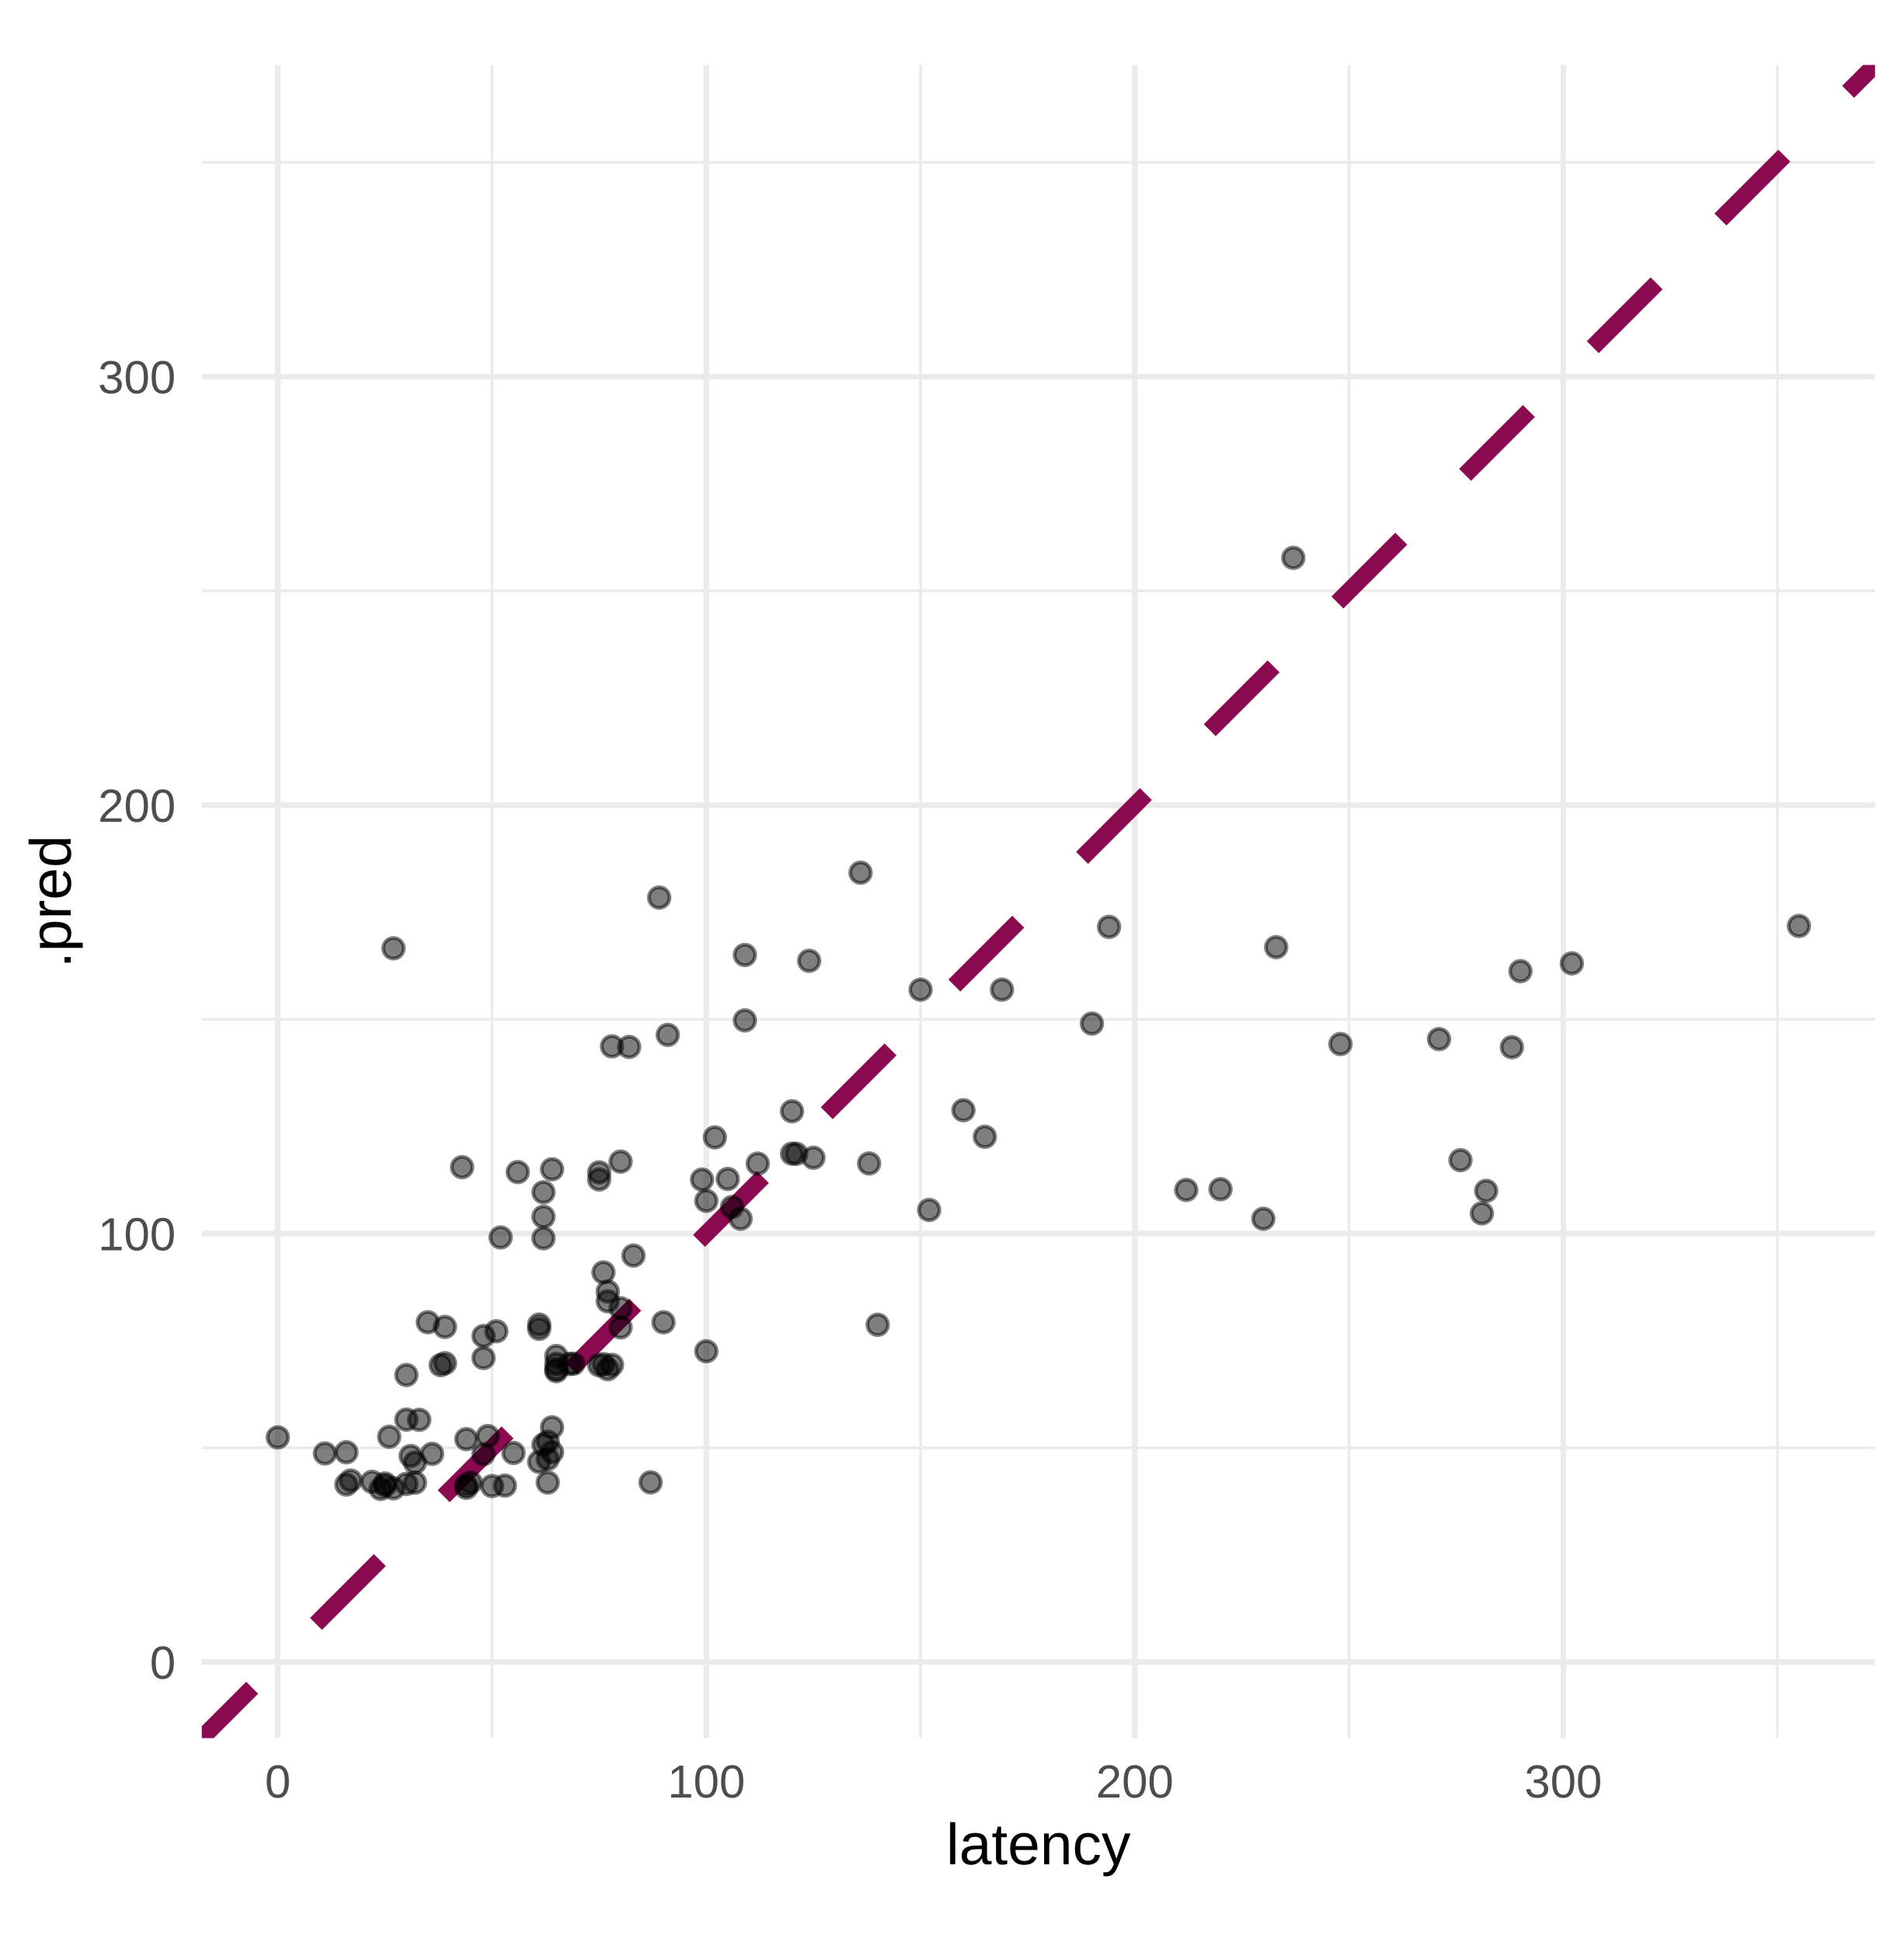
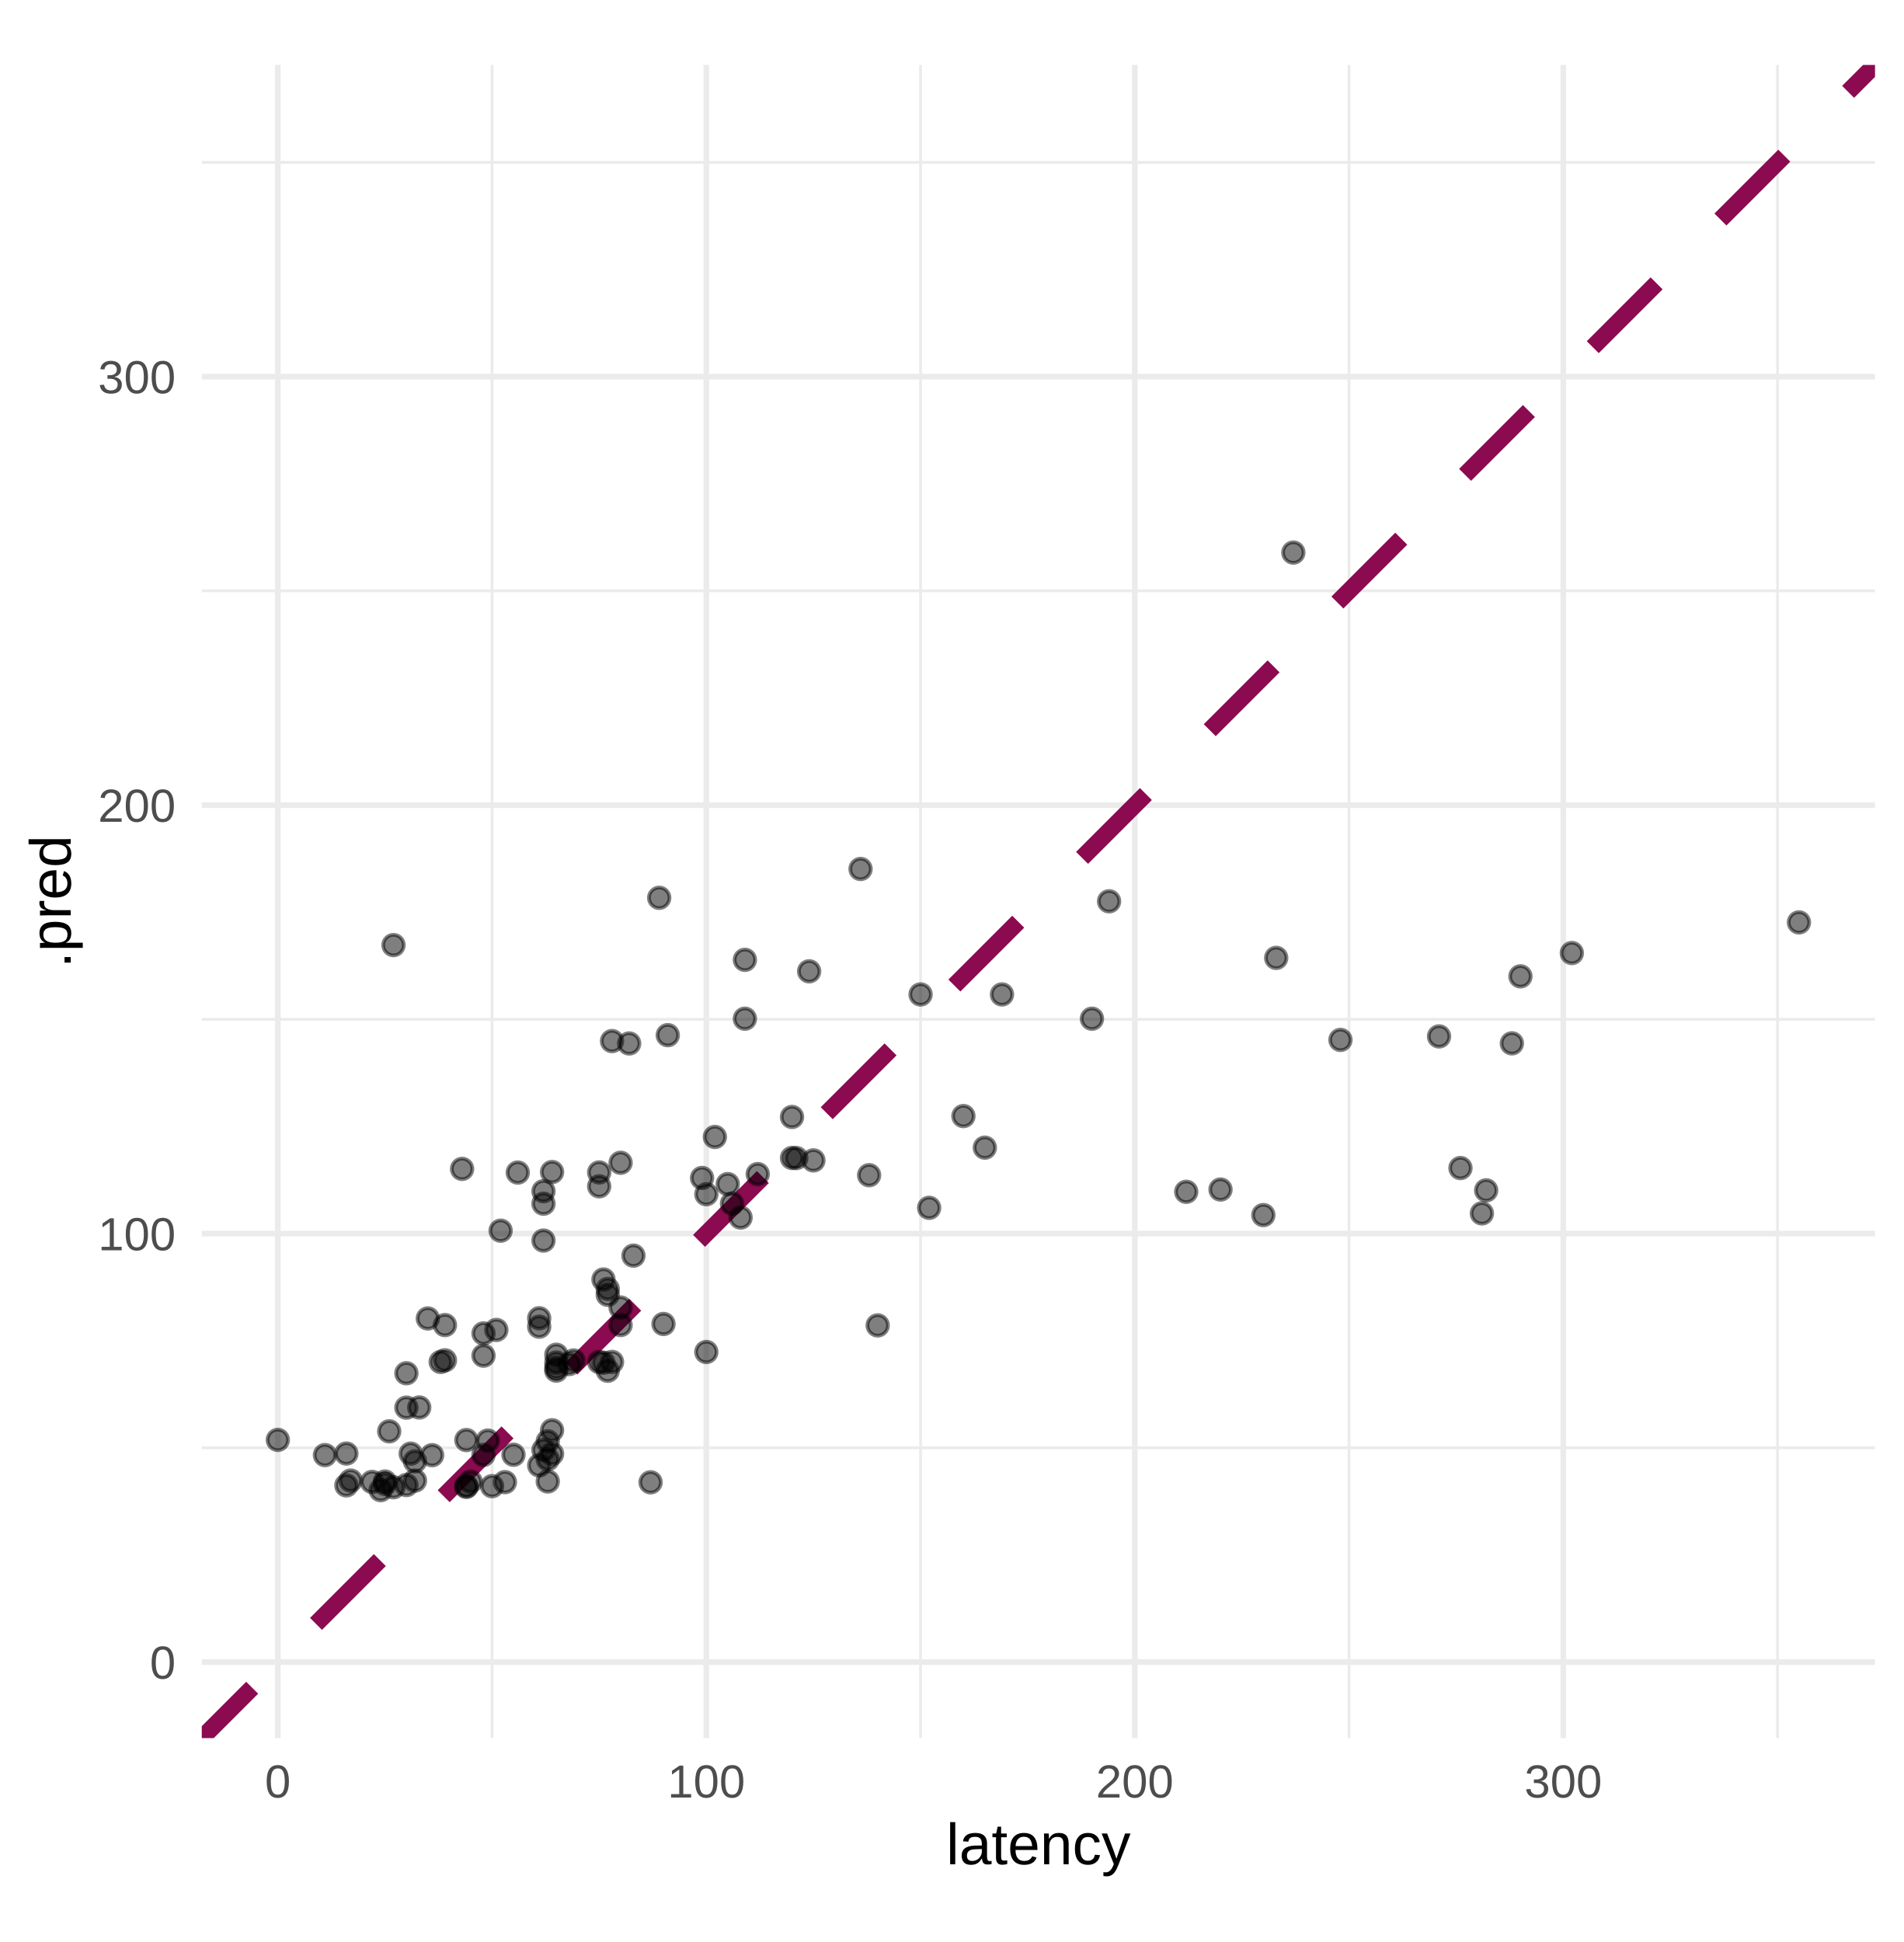
<svg xmlns="http://www.w3.org/2000/svg" class="svglite" width="360.00pt" height="367.20pt" viewBox="0 0 360.00 367.20">
  <defs>
    <style type="text/css">
    .svglite line, .svglite polyline, .svglite polygon, .svglite path, .svglite rect, .svglite circle {
      fill: none;
      stroke: #000000;
      stroke-linecap: round;
      stroke-linejoin: round;
      stroke-miterlimit: 10.00;
    }
    .svglite text {
      white-space: pre;
    }
  </style>
  </defs>
  <rect width="100%" height="100%" style="stroke: none; fill: #FFFFFF;" />
  <defs>
    <clipPath id="cpMC4wMHwzNjAuMDB8MC4wMHwzNjcuMjA=">
      <rect x="0.00" y="0.00" width="360.00" height="367.20" />
    </clipPath>
  </defs>
  <g clip-path="url(#cpMC4wMHwzNjAuMDB8MC4wMHwzNjcuMjA=)">
</g>
  <defs>
    <clipPath id="cpMC4wMHwzNjAuMDB8Ni44MHwzNjAuNDA=">
      <rect x="0.00" y="6.80" width="360.00" height="353.60" />
    </clipPath>
  </defs>
  <g clip-path="url(#cpMC4wMHwzNjAuMDB8Ni44MHwzNjAuNDA=)">
</g>
  <g clip-path="url(#cpMC4wMHwzNjAuMDB8MC4wMHwzNjcuMjA=)">
</g>
  <defs>
    <clipPath id="cpMzguMTV8MzU0LjUyfDEyLjI4fDMyOC42NQ==">
      <rect x="38.15" y="12.28" width="316.37" height="316.37" />
    </clipPath>
  </defs>
  <g clip-path="url(#cpMzguMTV8MzU0LjUyfDEyLjI4fDMyOC42NQ==)">
    <polyline points="38.15,273.76 354.52,273.76 " style="stroke-width: 0.53; stroke: #EBEBEB; stroke-linecap: butt;" />
    <polyline points="38.15,192.74 354.52,192.74 " style="stroke-width: 0.53; stroke: #EBEBEB; stroke-linecap: butt;" />
    <polyline points="38.15,111.73 354.52,111.73 " style="stroke-width: 0.53; stroke: #EBEBEB; stroke-linecap: butt;" />
    <polyline points="38.15,30.71 354.52,30.71 " style="stroke-width: 0.53; stroke: #EBEBEB; stroke-linecap: butt;" />
    <polyline points="93.04,328.65 93.04,12.28 " style="stroke-width: 0.53; stroke: #EBEBEB; stroke-linecap: butt;" />
    <polyline points="174.06,328.65 174.06,12.28 " style="stroke-width: 0.53; stroke: #EBEBEB; stroke-linecap: butt;" />
    <polyline points="255.07,328.65 255.07,12.28 " style="stroke-width: 0.53; stroke: #EBEBEB; stroke-linecap: butt;" />
    <polyline points="336.09,328.65 336.09,12.28 " style="stroke-width: 0.53; stroke: #EBEBEB; stroke-linecap: butt;" />
    <polyline points="38.15,314.27 354.52,314.27 " style="stroke-width: 1.07; stroke: #EBEBEB; stroke-linecap: butt;" />
    <polyline points="38.15,233.25 354.52,233.25 " style="stroke-width: 1.07; stroke: #EBEBEB; stroke-linecap: butt;" />
    <polyline points="38.15,152.24 354.52,152.24 " style="stroke-width: 1.07; stroke: #EBEBEB; stroke-linecap: butt;" />
    <polyline points="38.15,71.22 354.52,71.22 " style="stroke-width: 1.07; stroke: #EBEBEB; stroke-linecap: butt;" />
    <polyline points="52.53,328.65 52.53,12.28 " style="stroke-width: 1.07; stroke: #EBEBEB; stroke-linecap: butt;" />
    <polyline points="133.55,328.65 133.55,12.28 " style="stroke-width: 1.07; stroke: #EBEBEB; stroke-linecap: butt;" />
    <polyline points="214.56,328.65 214.56,12.28 " style="stroke-width: 1.07; stroke: #EBEBEB; stroke-linecap: butt;" />
    <polyline points="295.58,328.65 295.58,12.28 " style="stroke-width: 1.07; stroke: #EBEBEB; stroke-linecap: butt;" />
    <line x1="-278.22" y1="645.02" x2="670.89" y2="-304.09" style="stroke-width: 3.20; stroke: #8B0A50; stroke-dasharray: 17.07,17.07; stroke-linecap: butt;" />
-     <circle cx="70.35" cy="280.19" r="1.95" style="stroke-width: 0.71; stroke: #000000; stroke-opacity: 0.50; fill: #000000; fill-opacity: 0.50;" />
-     <circle cx="138.41" cy="228.23" r="1.95" style="stroke-width: 0.71; stroke: #000000; stroke-opacity: 0.50; fill: #000000; fill-opacity: 0.50;" />
-     <circle cx="84.13" cy="250.90" r="1.95" style="stroke-width: 0.71; stroke: #000000; stroke-opacity: 0.50; fill: #000000; fill-opacity: 0.50;" />
-     <circle cx="93.04" cy="280.99" r="1.95" style="stroke-width: 0.71; stroke: #000000; stroke-opacity: 0.50; fill: #000000; fill-opacity: 0.50;" />
-     <circle cx="103.57" cy="280.32" r="1.95" style="stroke-width: 0.71; stroke: #000000; stroke-opacity: 0.50; fill: #000000; fill-opacity: 0.50;" />
-     <circle cx="72.78" cy="280.50" r="1.95" style="stroke-width: 0.71; stroke: #000000; stroke-opacity: 0.50; fill: #000000; fill-opacity: 0.50;" />
-     <circle cx="91.42" cy="274.96" r="1.95" style="stroke-width: 0.71; stroke: #000000; stroke-opacity: 0.50; fill: #000000; fill-opacity: 0.50;" />
-     <circle cx="126.26" cy="195.68" r="1.95" style="stroke-width: 0.71; stroke: #000000; stroke-opacity: 0.50; fill: #000000; fill-opacity: 0.50;" />
-     <circle cx="61.44" cy="274.82" r="1.95" style="stroke-width: 0.71; stroke: #000000; stroke-opacity: 0.50; fill: #000000; fill-opacity: 0.50;" />
-     <circle cx="140.84" cy="180.57" r="1.95" style="stroke-width: 0.71; stroke: #000000; stroke-opacity: 0.50; fill: #000000; fill-opacity: 0.50;" />
-     <circle cx="113.29" cy="223.02" r="1.95" style="stroke-width: 0.71; stroke: #000000; stroke-opacity: 0.50; fill: #000000; fill-opacity: 0.50;" />
-     <circle cx="97.90" cy="221.62" r="1.95" style="stroke-width: 0.71; stroke: #000000; stroke-opacity: 0.50; fill: #000000; fill-opacity: 0.50;" />
-     <circle cx="162.71" cy="165.01" r="1.95" style="stroke-width: 0.71; stroke: #000000; stroke-opacity: 0.50; fill: #000000; fill-opacity: 0.50;" />
-     <circle cx="105.19" cy="256.40" r="1.95" style="stroke-width: 0.71; stroke: #000000; stroke-opacity: 0.50; fill: #000000; fill-opacity: 0.50;" />
+     <circle cx="70.35" cy="280.21" r="1.95" style="stroke-width: 0.71; stroke: #000000; stroke-opacity: 0.50; fill: #000000; fill-opacity: 0.50;" />
+     <circle cx="138.41" cy="227.57" r="1.95" style="stroke-width: 0.71; stroke: #000000; stroke-opacity: 0.50; fill: #000000; fill-opacity: 0.50;" />
+     <circle cx="84.13" cy="250.55" r="1.95" style="stroke-width: 0.71; stroke: #000000; stroke-opacity: 0.50; fill: #000000; fill-opacity: 0.50;" />
+     <circle cx="93.04" cy="281.01" r="1.95" style="stroke-width: 0.71; stroke: #000000; stroke-opacity: 0.50; fill: #000000; fill-opacity: 0.50;" />
+     <circle cx="103.57" cy="280.12" r="1.95" style="stroke-width: 0.71; stroke: #000000; stroke-opacity: 0.50; fill: #000000; fill-opacity: 0.50;" />
+     <circle cx="72.78" cy="280.13" r="1.95" style="stroke-width: 0.71; stroke: #000000; stroke-opacity: 0.50; fill: #000000; fill-opacity: 0.50;" />
+     <circle cx="91.42" cy="275.10" r="1.95" style="stroke-width: 0.71; stroke: #000000; stroke-opacity: 0.50; fill: #000000; fill-opacity: 0.50;" />
+     <circle cx="126.26" cy="195.73" r="1.95" style="stroke-width: 0.71; stroke: #000000; stroke-opacity: 0.50; fill: #000000; fill-opacity: 0.50;" />
+     <circle cx="61.44" cy="275.13" r="1.95" style="stroke-width: 0.71; stroke: #000000; stroke-opacity: 0.50; fill: #000000; fill-opacity: 0.50;" />
+     <circle cx="140.84" cy="181.49" r="1.95" style="stroke-width: 0.71; stroke: #000000; stroke-opacity: 0.50; fill: #000000; fill-opacity: 0.50;" />
+     <circle cx="113.29" cy="224.31" r="1.95" style="stroke-width: 0.71; stroke: #000000; stroke-opacity: 0.50; fill: #000000; fill-opacity: 0.50;" />
+     <circle cx="97.90" cy="221.71" r="1.95" style="stroke-width: 0.71; stroke: #000000; stroke-opacity: 0.50; fill: #000000; fill-opacity: 0.50;" />
+     <circle cx="162.71" cy="164.31" r="1.95" style="stroke-width: 0.71; stroke: #000000; stroke-opacity: 0.50; fill: #000000; fill-opacity: 0.50;" />
+     <circle cx="105.19" cy="256.16" r="1.95" style="stroke-width: 0.71; stroke: #000000; stroke-opacity: 0.50; fill: #000000; fill-opacity: 0.50;" />
    <circle cx="280.19" cy="229.43" r="1.95" style="stroke-width: 0.71; stroke: #000000; stroke-opacity: 0.50; fill: #000000; fill-opacity: 0.50;" />
-     <circle cx="77.65" cy="275.31" r="1.95" style="stroke-width: 0.71; stroke: #000000; stroke-opacity: 0.50; fill: #000000; fill-opacity: 0.50;" />
-     <circle cx="272.09" cy="196.48" r="1.95" style="stroke-width: 0.71; stroke: #000000; stroke-opacity: 0.50; fill: #000000; fill-opacity: 0.50;" />
-     <circle cx="119.77" cy="237.41" r="1.95" style="stroke-width: 0.71; stroke: #000000; stroke-opacity: 0.50; fill: #000000; fill-opacity: 0.50;" />
-     <circle cx="76.84" cy="280.58" r="1.95" style="stroke-width: 0.71; stroke: #000000; stroke-opacity: 0.50; fill: #000000; fill-opacity: 0.50;" />
-     <circle cx="132.74" cy="223.04" r="1.95" style="stroke-width: 0.71; stroke: #000000; stroke-opacity: 0.50; fill: #000000; fill-opacity: 0.50;" />
-     <circle cx="103.57" cy="275.88" r="1.95" style="stroke-width: 0.71; stroke: #000000; stroke-opacity: 0.50; fill: #000000; fill-opacity: 0.50;" />
-     <circle cx="74.40" cy="179.31" r="1.95" style="stroke-width: 0.71; stroke: #000000; stroke-opacity: 0.50; fill: #000000; fill-opacity: 0.50;" />
-     <circle cx="83.32" cy="258.12" r="1.95" style="stroke-width: 0.71; stroke: #000000; stroke-opacity: 0.50; fill: #000000; fill-opacity: 0.50;" />
-     <circle cx="117.34" cy="219.64" r="1.95" style="stroke-width: 0.71; stroke: #000000; stroke-opacity: 0.50; fill: #000000; fill-opacity: 0.50;" />
-     <circle cx="76.84" cy="268.42" r="1.95" style="stroke-width: 0.71; stroke: #000000; stroke-opacity: 0.50; fill: #000000; fill-opacity: 0.50;" />
-     <circle cx="105.19" cy="258.93" r="1.95" style="stroke-width: 0.71; stroke: #000000; stroke-opacity: 0.50; fill: #000000; fill-opacity: 0.50;" />
-     <circle cx="114.91" cy="244.21" r="1.95" style="stroke-width: 0.71; stroke: #000000; stroke-opacity: 0.50; fill: #000000; fill-opacity: 0.50;" />
-     <circle cx="149.75" cy="210.12" r="1.95" style="stroke-width: 0.71; stroke: #000000; stroke-opacity: 0.50; fill: #000000; fill-opacity: 0.50;" />
-     <circle cx="114.91" cy="258.90" r="1.95" style="stroke-width: 0.71; stroke: #000000; stroke-opacity: 0.50; fill: #000000; fill-opacity: 0.50;" />
-     <circle cx="102.76" cy="230.06" r="1.95" style="stroke-width: 0.71; stroke: #000000; stroke-opacity: 0.50; fill: #000000; fill-opacity: 0.50;" />
-     <circle cx="108.43" cy="257.85" r="1.95" style="stroke-width: 0.71; stroke: #000000; stroke-opacity: 0.50; fill: #000000; fill-opacity: 0.50;" />
-     <circle cx="104.38" cy="269.88" r="1.95" style="stroke-width: 0.71; stroke: #000000; stroke-opacity: 0.50; fill: #000000; fill-opacity: 0.50;" />
-     <circle cx="209.70" cy="175.26" r="1.95" style="stroke-width: 0.71; stroke: #000000; stroke-opacity: 0.50; fill: #000000; fill-opacity: 0.50;" />
-     <circle cx="105.19" cy="259.26" r="1.95" style="stroke-width: 0.71; stroke: #000000; stroke-opacity: 0.50; fill: #000000; fill-opacity: 0.50;" />
-     <circle cx="65.49" cy="280.70" r="1.95" style="stroke-width: 0.71; stroke: #000000; stroke-opacity: 0.50; fill: #000000; fill-opacity: 0.50;" />
-     <circle cx="74.40" cy="281.41" r="1.95" style="stroke-width: 0.71; stroke: #000000; stroke-opacity: 0.50; fill: #000000; fill-opacity: 0.50;" />
-     <circle cx="186.21" cy="214.94" r="1.95" style="stroke-width: 0.71; stroke: #000000; stroke-opacity: 0.50; fill: #000000; fill-opacity: 0.50;" />
-     <circle cx="71.97" cy="281.53" r="1.95" style="stroke-width: 0.71; stroke: #000000; stroke-opacity: 0.50; fill: #000000; fill-opacity: 0.50;" />
-     <circle cx="88.18" cy="272.12" r="1.95" style="stroke-width: 0.71; stroke: #000000; stroke-opacity: 0.50; fill: #000000; fill-opacity: 0.50;" />
-     <circle cx="123.01" cy="280.29" r="1.95" style="stroke-width: 0.71; stroke: #000000; stroke-opacity: 0.50; fill: #000000; fill-opacity: 0.50;" />
-     <circle cx="340.14" cy="175.08" r="1.95" style="stroke-width: 0.71; stroke: #000000; stroke-opacity: 0.50; fill: #000000; fill-opacity: 0.50;" />
-     <circle cx="102.76" cy="273.17" r="1.95" style="stroke-width: 0.71; stroke: #000000; stroke-opacity: 0.50; fill: #000000; fill-opacity: 0.50;" />
-     <circle cx="76.84" cy="259.99" r="1.95" style="stroke-width: 0.71; stroke: #000000; stroke-opacity: 0.50; fill: #000000; fill-opacity: 0.50;" />
-     <circle cx="97.09" cy="274.73" r="1.95" style="stroke-width: 0.71; stroke: #000000; stroke-opacity: 0.50; fill: #000000; fill-opacity: 0.50;" />
-     <circle cx="95.47" cy="280.90" r="1.95" style="stroke-width: 0.71; stroke: #000000; stroke-opacity: 0.50; fill: #000000; fill-opacity: 0.50;" />
-     <circle cx="137.60" cy="222.92" r="1.95" style="stroke-width: 0.71; stroke: #000000; stroke-opacity: 0.50; fill: #000000; fill-opacity: 0.50;" />
-     <circle cx="72.78" cy="280.88" r="1.95" style="stroke-width: 0.71; stroke: #000000; stroke-opacity: 0.50; fill: #000000; fill-opacity: 0.50;" />
-     <circle cx="152.99" cy="181.67" r="1.95" style="stroke-width: 0.71; stroke: #000000; stroke-opacity: 0.50; fill: #000000; fill-opacity: 0.50;" />
-     <circle cx="78.46" cy="276.55" r="1.95" style="stroke-width: 0.71; stroke: #000000; stroke-opacity: 0.50; fill: #000000; fill-opacity: 0.50;" />
-     <circle cx="114.10" cy="257.93" r="1.95" style="stroke-width: 0.71; stroke: #000000; stroke-opacity: 0.50; fill: #000000; fill-opacity: 0.50;" />
-     <circle cx="118.96" cy="197.96" r="1.95" style="stroke-width: 0.71; stroke: #000000; stroke-opacity: 0.50; fill: #000000; fill-opacity: 0.50;" />
-     <circle cx="88.18" cy="281.32" r="1.95" style="stroke-width: 0.71; stroke: #000000; stroke-opacity: 0.50; fill: #000000; fill-opacity: 0.50;" />
-     <circle cx="92.23" cy="271.53" r="1.95" style="stroke-width: 0.71; stroke: #000000; stroke-opacity: 0.50; fill: #000000; fill-opacity: 0.50;" />
-     <circle cx="105.19" cy="257.88" r="1.95" style="stroke-width: 0.71; stroke: #000000; stroke-opacity: 0.50; fill: #000000; fill-opacity: 0.50;" />
-     <circle cx="114.91" cy="246.04" r="1.95" style="stroke-width: 0.71; stroke: #000000; stroke-opacity: 0.50; fill: #000000; fill-opacity: 0.50;" />
-     <circle cx="244.54" cy="105.48" r="1.95" style="stroke-width: 0.71; stroke: #000000; stroke-opacity: 0.50; fill: #000000; fill-opacity: 0.50;" />
-     <circle cx="189.45" cy="187.13" r="1.95" style="stroke-width: 0.71; stroke: #000000; stroke-opacity: 0.50; fill: #000000; fill-opacity: 0.50;" />
-     <circle cx="104.38" cy="221.09" r="1.95" style="stroke-width: 0.71; stroke: #000000; stroke-opacity: 0.50; fill: #000000; fill-opacity: 0.50;" />
-     <circle cx="133.55" cy="255.50" r="1.95" style="stroke-width: 0.71; stroke: #000000; stroke-opacity: 0.50; fill: #000000; fill-opacity: 0.50;" />
-     <circle cx="230.77" cy="224.86" r="1.95" style="stroke-width: 0.71; stroke: #000000; stroke-opacity: 0.50; fill: #000000; fill-opacity: 0.50;" />
-     <circle cx="88.18" cy="280.84" r="1.95" style="stroke-width: 0.71; stroke: #000000; stroke-opacity: 0.50; fill: #000000; fill-opacity: 0.50;" />
-     <circle cx="102.76" cy="225.44" r="1.95" style="stroke-width: 0.71; stroke: #000000; stroke-opacity: 0.50; fill: #000000; fill-opacity: 0.50;" />
-     <circle cx="107.62" cy="257.90" r="1.95" style="stroke-width: 0.71; stroke: #000000; stroke-opacity: 0.50; fill: #000000; fill-opacity: 0.50;" />
-     <circle cx="113.29" cy="221.68" r="1.95" style="stroke-width: 0.71; stroke: #000000; stroke-opacity: 0.50; fill: #000000; fill-opacity: 0.50;" />
-     <circle cx="66.30" cy="279.94" r="1.95" style="stroke-width: 0.71; stroke: #000000; stroke-opacity: 0.50; fill: #000000; fill-opacity: 0.50;" />
-     <circle cx="241.30" cy="179.09" r="1.95" style="stroke-width: 0.71; stroke: #000000; stroke-opacity: 0.50; fill: #000000; fill-opacity: 0.50;" />
-     <circle cx="297.20" cy="182.16" r="1.95" style="stroke-width: 0.71; stroke: #000000; stroke-opacity: 0.50; fill: #000000; fill-opacity: 0.50;" />
-     <circle cx="133.55" cy="227.06" r="1.95" style="stroke-width: 0.71; stroke: #000000; stroke-opacity: 0.50; fill: #000000; fill-opacity: 0.50;" />
-     <circle cx="101.95" cy="251.26" r="1.95" style="stroke-width: 0.71; stroke: #000000; stroke-opacity: 0.50; fill: #000000; fill-opacity: 0.50;" />
-     <circle cx="84.13" cy="257.76" r="1.95" style="stroke-width: 0.71; stroke: #000000; stroke-opacity: 0.50; fill: #000000; fill-opacity: 0.50;" />
-     <circle cx="153.80" cy="218.91" r="1.95" style="stroke-width: 0.71; stroke: #000000; stroke-opacity: 0.50; fill: #000000; fill-opacity: 0.50;" />
-     <circle cx="135.17" cy="215.06" r="1.95" style="stroke-width: 0.71; stroke: #000000; stroke-opacity: 0.50; fill: #000000; fill-opacity: 0.50;" />
-     <circle cx="140.84" cy="192.94" r="1.95" style="stroke-width: 0.71; stroke: #000000; stroke-opacity: 0.50; fill: #000000; fill-opacity: 0.50;" />
-     <circle cx="79.27" cy="268.46" r="1.95" style="stroke-width: 0.71; stroke: #000000; stroke-opacity: 0.50; fill: #000000; fill-opacity: 0.50;" />
-     <circle cx="124.64" cy="169.72" r="1.95" style="stroke-width: 0.71; stroke: #000000; stroke-opacity: 0.50; fill: #000000; fill-opacity: 0.50;" />
-     <circle cx="114.10" cy="240.59" r="1.95" style="stroke-width: 0.71; stroke: #000000; stroke-opacity: 0.50; fill: #000000; fill-opacity: 0.50;" />
-     <circle cx="73.59" cy="271.67" r="1.95" style="stroke-width: 0.71; stroke: #000000; stroke-opacity: 0.50; fill: #000000; fill-opacity: 0.50;" />
-     <circle cx="115.72" cy="258.08" r="1.95" style="stroke-width: 0.71; stroke: #000000; stroke-opacity: 0.50; fill: #000000; fill-opacity: 0.50;" />
-     <circle cx="80.89" cy="250.01" r="1.95" style="stroke-width: 0.71; stroke: #000000; stroke-opacity: 0.50; fill: #000000; fill-opacity: 0.50;" />
-     <circle cx="91.42" cy="252.62" r="1.95" style="stroke-width: 0.71; stroke: #000000; stroke-opacity: 0.50; fill: #000000; fill-opacity: 0.50;" />
-     <circle cx="88.99" cy="280.31" r="1.95" style="stroke-width: 0.71; stroke: #000000; stroke-opacity: 0.50; fill: #000000; fill-opacity: 0.50;" />
-     <circle cx="287.48" cy="183.63" r="1.95" style="stroke-width: 0.71; stroke: #000000; stroke-opacity: 0.50; fill: #000000; fill-opacity: 0.50;" />
-     <circle cx="253.45" cy="197.41" r="1.95" style="stroke-width: 0.71; stroke: #000000; stroke-opacity: 0.50; fill: #000000; fill-opacity: 0.50;" />
-     <circle cx="103.57" cy="272.59" r="1.95" style="stroke-width: 0.71; stroke: #000000; stroke-opacity: 0.50; fill: #000000; fill-opacity: 0.50;" />
-     <circle cx="52.53" cy="271.78" r="1.95" style="stroke-width: 0.71; stroke: #000000; stroke-opacity: 0.50; fill: #000000; fill-opacity: 0.50;" />
-     <circle cx="164.33" cy="219.99" r="1.95" style="stroke-width: 0.71; stroke: #000000; stroke-opacity: 0.50; fill: #000000; fill-opacity: 0.50;" />
-     <circle cx="81.70" cy="274.90" r="1.95" style="stroke-width: 0.71; stroke: #000000; stroke-opacity: 0.50; fill: #000000; fill-opacity: 0.50;" />
-     <circle cx="91.42" cy="256.77" r="1.95" style="stroke-width: 0.71; stroke: #000000; stroke-opacity: 0.50; fill: #000000; fill-opacity: 0.50;" />
-     <circle cx="104.38" cy="274.58" r="1.95" style="stroke-width: 0.71; stroke: #000000; stroke-opacity: 0.50; fill: #000000; fill-opacity: 0.50;" />
-     <circle cx="65.49" cy="274.60" r="1.95" style="stroke-width: 0.71; stroke: #000000; stroke-opacity: 0.50; fill: #000000; fill-opacity: 0.50;" />
-     <circle cx="276.14" cy="219.37" r="1.95" style="stroke-width: 0.71; stroke: #000000; stroke-opacity: 0.50; fill: #000000; fill-opacity: 0.50;" />
-     <circle cx="101.95" cy="250.46" r="1.95" style="stroke-width: 0.71; stroke: #000000; stroke-opacity: 0.50; fill: #000000; fill-opacity: 0.50;" />
-     <circle cx="165.95" cy="250.49" r="1.95" style="stroke-width: 0.71; stroke: #000000; stroke-opacity: 0.50; fill: #000000; fill-opacity: 0.50;" />
-     <circle cx="94.66" cy="233.98" r="1.95" style="stroke-width: 0.71; stroke: #000000; stroke-opacity: 0.50; fill: #000000; fill-opacity: 0.50;" />
-     <circle cx="102.76" cy="234.13" r="1.95" style="stroke-width: 0.71; stroke: #000000; stroke-opacity: 0.50; fill: #000000; fill-opacity: 0.50;" />
-     <circle cx="206.46" cy="193.54" r="1.95" style="stroke-width: 0.71; stroke: #000000; stroke-opacity: 0.50; fill: #000000; fill-opacity: 0.50;" />
-     <circle cx="125.45" cy="250.02" r="1.95" style="stroke-width: 0.71; stroke: #000000; stroke-opacity: 0.50; fill: #000000; fill-opacity: 0.50;" />
-     <circle cx="281.00" cy="225.17" r="1.95" style="stroke-width: 0.71; stroke: #000000; stroke-opacity: 0.50; fill: #000000; fill-opacity: 0.50;" />
-     <circle cx="101.95" cy="276.41" r="1.95" style="stroke-width: 0.71; stroke: #000000; stroke-opacity: 0.50; fill: #000000; fill-opacity: 0.50;" />
-     <circle cx="78.46" cy="280.35" r="1.95" style="stroke-width: 0.71; stroke: #000000; stroke-opacity: 0.50; fill: #000000; fill-opacity: 0.50;" />
-     <circle cx="150.56" cy="218.16" r="1.95" style="stroke-width: 0.71; stroke: #000000; stroke-opacity: 0.50; fill: #000000; fill-opacity: 0.50;" />
-     <circle cx="224.29" cy="225.00" r="1.95" style="stroke-width: 0.71; stroke: #000000; stroke-opacity: 0.50; fill: #000000; fill-opacity: 0.50;" />
-     <circle cx="117.34" cy="250.99" r="1.95" style="stroke-width: 0.71; stroke: #000000; stroke-opacity: 0.50; fill: #000000; fill-opacity: 0.50;" />
-     <circle cx="174.06" cy="187.13" r="1.95" style="stroke-width: 0.71; stroke: #000000; stroke-opacity: 0.50; fill: #000000; fill-opacity: 0.50;" />
-     <circle cx="113.29" cy="258.14" r="1.95" style="stroke-width: 0.71; stroke: #000000; stroke-opacity: 0.50; fill: #000000; fill-opacity: 0.50;" />
-     <circle cx="285.86" cy="198.01" r="1.95" style="stroke-width: 0.71; stroke: #000000; stroke-opacity: 0.50; fill: #000000; fill-opacity: 0.50;" />
-     <circle cx="238.87" cy="230.45" r="1.95" style="stroke-width: 0.71; stroke: #000000; stroke-opacity: 0.50; fill: #000000; fill-opacity: 0.50;" />
-     <circle cx="117.34" cy="247.37" r="1.95" style="stroke-width: 0.71; stroke: #000000; stroke-opacity: 0.50; fill: #000000; fill-opacity: 0.50;" />
-     <circle cx="143.27" cy="220.02" r="1.95" style="stroke-width: 0.71; stroke: #000000; stroke-opacity: 0.50; fill: #000000; fill-opacity: 0.50;" />
-     <circle cx="87.37" cy="220.69" r="1.95" style="stroke-width: 0.71; stroke: #000000; stroke-opacity: 0.50; fill: #000000; fill-opacity: 0.50;" />
-     <circle cx="140.03" cy="230.45" r="1.95" style="stroke-width: 0.71; stroke: #000000; stroke-opacity: 0.50; fill: #000000; fill-opacity: 0.50;" />
-     <circle cx="149.75" cy="218.14" r="1.95" style="stroke-width: 0.71; stroke: #000000; stroke-opacity: 0.50; fill: #000000; fill-opacity: 0.50;" />
-     <circle cx="93.85" cy="251.72" r="1.95" style="stroke-width: 0.71; stroke: #000000; stroke-opacity: 0.50; fill: #000000; fill-opacity: 0.50;" />
-     <circle cx="182.16" cy="209.93" r="1.95" style="stroke-width: 0.71; stroke: #000000; stroke-opacity: 0.50; fill: #000000; fill-opacity: 0.50;" />
-     <circle cx="115.72" cy="197.85" r="1.95" style="stroke-width: 0.71; stroke: #000000; stroke-opacity: 0.50; fill: #000000; fill-opacity: 0.50;" />
-     <circle cx="175.68" cy="228.78" r="1.95" style="stroke-width: 0.71; stroke: #000000; stroke-opacity: 0.50; fill: #000000; fill-opacity: 0.50;" />
+     <circle cx="77.65" cy="274.86" r="1.95" style="stroke-width: 0.71; stroke: #000000; stroke-opacity: 0.50; fill: #000000; fill-opacity: 0.50;" />
+     <circle cx="272.09" cy="195.97" r="1.95" style="stroke-width: 0.71; stroke: #000000; stroke-opacity: 0.50; fill: #000000; fill-opacity: 0.50;" />
+     <circle cx="119.77" cy="237.42" r="1.95" style="stroke-width: 0.71; stroke: #000000; stroke-opacity: 0.50; fill: #000000; fill-opacity: 0.50;" />
+     <circle cx="76.84" cy="280.80" r="1.95" style="stroke-width: 0.71; stroke: #000000; stroke-opacity: 0.50; fill: #000000; fill-opacity: 0.50;" />
+     <circle cx="132.74" cy="222.73" r="1.95" style="stroke-width: 0.71; stroke: #000000; stroke-opacity: 0.50; fill: #000000; fill-opacity: 0.50;" />
+     <circle cx="103.57" cy="275.93" r="1.95" style="stroke-width: 0.71; stroke: #000000; stroke-opacity: 0.50; fill: #000000; fill-opacity: 0.50;" />
+     <circle cx="74.40" cy="178.70" r="1.95" style="stroke-width: 0.71; stroke: #000000; stroke-opacity: 0.50; fill: #000000; fill-opacity: 0.50;" />
+     <circle cx="83.32" cy="257.52" r="1.95" style="stroke-width: 0.71; stroke: #000000; stroke-opacity: 0.50; fill: #000000; fill-opacity: 0.50;" />
+     <circle cx="117.34" cy="219.86" r="1.95" style="stroke-width: 0.71; stroke: #000000; stroke-opacity: 0.50; fill: #000000; fill-opacity: 0.50;" />
+     <circle cx="76.84" cy="266.16" r="1.95" style="stroke-width: 0.71; stroke: #000000; stroke-opacity: 0.50; fill: #000000; fill-opacity: 0.50;" />
+     <circle cx="105.19" cy="259.16" r="1.95" style="stroke-width: 0.71; stroke: #000000; stroke-opacity: 0.50; fill: #000000; fill-opacity: 0.50;" />
+     <circle cx="114.91" cy="244.83" r="1.95" style="stroke-width: 0.71; stroke: #000000; stroke-opacity: 0.50; fill: #000000; fill-opacity: 0.50;" />
+     <circle cx="149.75" cy="211.20" r="1.95" style="stroke-width: 0.71; stroke: #000000; stroke-opacity: 0.50; fill: #000000; fill-opacity: 0.50;" />
+     <circle cx="114.91" cy="259.18" r="1.95" style="stroke-width: 0.71; stroke: #000000; stroke-opacity: 0.50; fill: #000000; fill-opacity: 0.50;" />
+     <circle cx="102.76" cy="227.60" r="1.95" style="stroke-width: 0.71; stroke: #000000; stroke-opacity: 0.50; fill: #000000; fill-opacity: 0.50;" />
+     <circle cx="108.43" cy="257.25" r="1.95" style="stroke-width: 0.71; stroke: #000000; stroke-opacity: 0.50; fill: #000000; fill-opacity: 0.50;" />
+     <circle cx="104.38" cy="270.44" r="1.95" style="stroke-width: 0.71; stroke: #000000; stroke-opacity: 0.50; fill: #000000; fill-opacity: 0.50;" />
+     <circle cx="209.70" cy="170.42" r="1.95" style="stroke-width: 0.71; stroke: #000000; stroke-opacity: 0.50; fill: #000000; fill-opacity: 0.50;" />
+     <circle cx="105.19" cy="258.65" r="1.95" style="stroke-width: 0.71; stroke: #000000; stroke-opacity: 0.50; fill: #000000; fill-opacity: 0.50;" />
+     <circle cx="65.49" cy="280.86" r="1.95" style="stroke-width: 0.71; stroke: #000000; stroke-opacity: 0.50; fill: #000000; fill-opacity: 0.50;" />
+     <circle cx="74.40" cy="281.21" r="1.95" style="stroke-width: 0.71; stroke: #000000; stroke-opacity: 0.50; fill: #000000; fill-opacity: 0.50;" />
+     <circle cx="186.21" cy="217.00" r="1.95" style="stroke-width: 0.71; stroke: #000000; stroke-opacity: 0.50; fill: #000000; fill-opacity: 0.50;" />
+     <circle cx="71.97" cy="281.76" r="1.95" style="stroke-width: 0.71; stroke: #000000; stroke-opacity: 0.50; fill: #000000; fill-opacity: 0.50;" />
+     <circle cx="88.18" cy="272.29" r="1.95" style="stroke-width: 0.71; stroke: #000000; stroke-opacity: 0.50; fill: #000000; fill-opacity: 0.50;" />
+     <circle cx="123.01" cy="280.28" r="1.95" style="stroke-width: 0.71; stroke: #000000; stroke-opacity: 0.50; fill: #000000; fill-opacity: 0.50;" />
+     <circle cx="340.14" cy="174.41" r="1.95" style="stroke-width: 0.71; stroke: #000000; stroke-opacity: 0.50; fill: #000000; fill-opacity: 0.50;" />
+     <circle cx="102.76" cy="274.17" r="1.95" style="stroke-width: 0.71; stroke: #000000; stroke-opacity: 0.50; fill: #000000; fill-opacity: 0.50;" />
+     <circle cx="76.84" cy="259.66" r="1.95" style="stroke-width: 0.71; stroke: #000000; stroke-opacity: 0.50; fill: #000000; fill-opacity: 0.50;" />
+     <circle cx="97.09" cy="275.07" r="1.95" style="stroke-width: 0.71; stroke: #000000; stroke-opacity: 0.50; fill: #000000; fill-opacity: 0.50;" />
+     <circle cx="95.47" cy="280.25" r="1.95" style="stroke-width: 0.71; stroke: #000000; stroke-opacity: 0.50; fill: #000000; fill-opacity: 0.50;" />
+     <circle cx="137.60" cy="223.89" r="1.95" style="stroke-width: 0.71; stroke: #000000; stroke-opacity: 0.50; fill: #000000; fill-opacity: 0.50;" />
+     <circle cx="72.78" cy="280.58" r="1.95" style="stroke-width: 0.71; stroke: #000000; stroke-opacity: 0.50; fill: #000000; fill-opacity: 0.50;" />
+     <circle cx="152.99" cy="183.66" r="1.95" style="stroke-width: 0.71; stroke: #000000; stroke-opacity: 0.50; fill: #000000; fill-opacity: 0.50;" />
+     <circle cx="78.46" cy="276.30" r="1.95" style="stroke-width: 0.71; stroke: #000000; stroke-opacity: 0.50; fill: #000000; fill-opacity: 0.50;" />
+     <circle cx="114.10" cy="257.67" r="1.95" style="stroke-width: 0.71; stroke: #000000; stroke-opacity: 0.50; fill: #000000; fill-opacity: 0.50;" />
+     <circle cx="118.96" cy="197.30" r="1.95" style="stroke-width: 0.71; stroke: #000000; stroke-opacity: 0.50; fill: #000000; fill-opacity: 0.50;" />
+     <circle cx="88.18" cy="281.15" r="1.95" style="stroke-width: 0.71; stroke: #000000; stroke-opacity: 0.50; fill: #000000; fill-opacity: 0.50;" />
+     <circle cx="92.23" cy="272.39" r="1.95" style="stroke-width: 0.71; stroke: #000000; stroke-opacity: 0.50; fill: #000000; fill-opacity: 0.50;" />
+     <circle cx="105.19" cy="257.64" r="1.95" style="stroke-width: 0.71; stroke: #000000; stroke-opacity: 0.50; fill: #000000; fill-opacity: 0.50;" />
+     <circle cx="114.91" cy="243.72" r="1.95" style="stroke-width: 0.71; stroke: #000000; stroke-opacity: 0.50; fill: #000000; fill-opacity: 0.50;" />
+     <circle cx="244.54" cy="104.48" r="1.95" style="stroke-width: 0.71; stroke: #000000; stroke-opacity: 0.50; fill: #000000; fill-opacity: 0.50;" />
+     <circle cx="189.45" cy="188.03" r="1.95" style="stroke-width: 0.71; stroke: #000000; stroke-opacity: 0.50; fill: #000000; fill-opacity: 0.50;" />
+     <circle cx="104.38" cy="221.61" r="1.95" style="stroke-width: 0.71; stroke: #000000; stroke-opacity: 0.50; fill: #000000; fill-opacity: 0.50;" />
+     <circle cx="133.55" cy="255.64" r="1.95" style="stroke-width: 0.71; stroke: #000000; stroke-opacity: 0.50; fill: #000000; fill-opacity: 0.50;" />
+     <circle cx="230.77" cy="224.92" r="1.95" style="stroke-width: 0.71; stroke: #000000; stroke-opacity: 0.50; fill: #000000; fill-opacity: 0.50;" />
+     <circle cx="88.18" cy="281.00" r="1.95" style="stroke-width: 0.71; stroke: #000000; stroke-opacity: 0.50; fill: #000000; fill-opacity: 0.50;" />
+     <circle cx="102.76" cy="225.24" r="1.95" style="stroke-width: 0.71; stroke: #000000; stroke-opacity: 0.50; fill: #000000; fill-opacity: 0.50;" />
+     <circle cx="107.62" cy="257.92" r="1.95" style="stroke-width: 0.71; stroke: #000000; stroke-opacity: 0.50; fill: #000000; fill-opacity: 0.50;" />
+     <circle cx="113.29" cy="221.69" r="1.95" style="stroke-width: 0.71; stroke: #000000; stroke-opacity: 0.50; fill: #000000; fill-opacity: 0.50;" />
+     <circle cx="66.30" cy="279.95" r="1.95" style="stroke-width: 0.71; stroke: #000000; stroke-opacity: 0.50; fill: #000000; fill-opacity: 0.50;" />
+     <circle cx="241.30" cy="181.12" r="1.95" style="stroke-width: 0.71; stroke: #000000; stroke-opacity: 0.50; fill: #000000; fill-opacity: 0.50;" />
+     <circle cx="297.20" cy="180.20" r="1.95" style="stroke-width: 0.71; stroke: #000000; stroke-opacity: 0.50; fill: #000000; fill-opacity: 0.50;" />
+     <circle cx="133.55" cy="225.81" r="1.95" style="stroke-width: 0.71; stroke: #000000; stroke-opacity: 0.50; fill: #000000; fill-opacity: 0.50;" />
+     <circle cx="101.95" cy="250.85" r="1.95" style="stroke-width: 0.71; stroke: #000000; stroke-opacity: 0.50; fill: #000000; fill-opacity: 0.50;" />
+     <circle cx="84.13" cy="257.21" r="1.95" style="stroke-width: 0.71; stroke: #000000; stroke-opacity: 0.50; fill: #000000; fill-opacity: 0.50;" />
+     <circle cx="153.80" cy="219.41" r="1.95" style="stroke-width: 0.71; stroke: #000000; stroke-opacity: 0.50; fill: #000000; fill-opacity: 0.50;" />
+     <circle cx="135.17" cy="214.98" r="1.95" style="stroke-width: 0.71; stroke: #000000; stroke-opacity: 0.50; fill: #000000; fill-opacity: 0.50;" />
+     <circle cx="140.84" cy="192.62" r="1.95" style="stroke-width: 0.71; stroke: #000000; stroke-opacity: 0.50; fill: #000000; fill-opacity: 0.50;" />
+     <circle cx="79.27" cy="266.13" r="1.95" style="stroke-width: 0.71; stroke: #000000; stroke-opacity: 0.50; fill: #000000; fill-opacity: 0.50;" />
+     <circle cx="124.64" cy="169.76" r="1.95" style="stroke-width: 0.71; stroke: #000000; stroke-opacity: 0.50; fill: #000000; fill-opacity: 0.50;" />
+     <circle cx="114.10" cy="241.93" r="1.95" style="stroke-width: 0.71; stroke: #000000; stroke-opacity: 0.50; fill: #000000; fill-opacity: 0.50;" />
+     <circle cx="73.59" cy="270.64" r="1.95" style="stroke-width: 0.71; stroke: #000000; stroke-opacity: 0.50; fill: #000000; fill-opacity: 0.50;" />
+     <circle cx="115.72" cy="257.52" r="1.95" style="stroke-width: 0.71; stroke: #000000; stroke-opacity: 0.50; fill: #000000; fill-opacity: 0.50;" />
+     <circle cx="80.89" cy="249.30" r="1.95" style="stroke-width: 0.71; stroke: #000000; stroke-opacity: 0.50; fill: #000000; fill-opacity: 0.50;" />
+     <circle cx="91.42" cy="252.13" r="1.95" style="stroke-width: 0.71; stroke: #000000; stroke-opacity: 0.50; fill: #000000; fill-opacity: 0.50;" />
+     <circle cx="88.99" cy="280.15" r="1.95" style="stroke-width: 0.71; stroke: #000000; stroke-opacity: 0.50; fill: #000000; fill-opacity: 0.50;" />
+     <circle cx="287.48" cy="184.61" r="1.95" style="stroke-width: 0.71; stroke: #000000; stroke-opacity: 0.50; fill: #000000; fill-opacity: 0.50;" />
+     <circle cx="253.45" cy="196.63" r="1.95" style="stroke-width: 0.71; stroke: #000000; stroke-opacity: 0.50; fill: #000000; fill-opacity: 0.50;" />
+     <circle cx="103.57" cy="272.53" r="1.95" style="stroke-width: 0.71; stroke: #000000; stroke-opacity: 0.50; fill: #000000; fill-opacity: 0.50;" />
+     <circle cx="52.53" cy="272.26" r="1.95" style="stroke-width: 0.71; stroke: #000000; stroke-opacity: 0.50; fill: #000000; fill-opacity: 0.50;" />
+     <circle cx="164.33" cy="222.21" r="1.95" style="stroke-width: 0.71; stroke: #000000; stroke-opacity: 0.50; fill: #000000; fill-opacity: 0.50;" />
+     <circle cx="81.70" cy="275.15" r="1.95" style="stroke-width: 0.71; stroke: #000000; stroke-opacity: 0.50; fill: #000000; fill-opacity: 0.50;" />
+     <circle cx="91.42" cy="256.33" r="1.95" style="stroke-width: 0.71; stroke: #000000; stroke-opacity: 0.50; fill: #000000; fill-opacity: 0.50;" />
+     <circle cx="104.38" cy="274.90" r="1.95" style="stroke-width: 0.71; stroke: #000000; stroke-opacity: 0.50; fill: #000000; fill-opacity: 0.50;" />
+     <circle cx="65.49" cy="274.84" r="1.95" style="stroke-width: 0.71; stroke: #000000; stroke-opacity: 0.50; fill: #000000; fill-opacity: 0.50;" />
+     <circle cx="276.14" cy="220.86" r="1.95" style="stroke-width: 0.71; stroke: #000000; stroke-opacity: 0.50; fill: #000000; fill-opacity: 0.50;" />
+     <circle cx="101.95" cy="249.26" r="1.95" style="stroke-width: 0.71; stroke: #000000; stroke-opacity: 0.50; fill: #000000; fill-opacity: 0.50;" />
+     <circle cx="165.95" cy="250.61" r="1.95" style="stroke-width: 0.71; stroke: #000000; stroke-opacity: 0.50; fill: #000000; fill-opacity: 0.50;" />
+     <circle cx="94.66" cy="232.70" r="1.95" style="stroke-width: 0.71; stroke: #000000; stroke-opacity: 0.50; fill: #000000; fill-opacity: 0.50;" />
+     <circle cx="102.76" cy="234.57" r="1.95" style="stroke-width: 0.71; stroke: #000000; stroke-opacity: 0.50; fill: #000000; fill-opacity: 0.50;" />
+     <circle cx="206.46" cy="192.62" r="1.95" style="stroke-width: 0.71; stroke: #000000; stroke-opacity: 0.50; fill: #000000; fill-opacity: 0.50;" />
+     <circle cx="125.45" cy="250.34" r="1.95" style="stroke-width: 0.71; stroke: #000000; stroke-opacity: 0.50; fill: #000000; fill-opacity: 0.50;" />
+     <circle cx="281.00" cy="225.07" r="1.95" style="stroke-width: 0.71; stroke: #000000; stroke-opacity: 0.50; fill: #000000; fill-opacity: 0.50;" />
+     <circle cx="101.95" cy="277.08" r="1.95" style="stroke-width: 0.71; stroke: #000000; stroke-opacity: 0.50; fill: #000000; fill-opacity: 0.50;" />
+     <circle cx="78.46" cy="279.96" r="1.95" style="stroke-width: 0.71; stroke: #000000; stroke-opacity: 0.50; fill: #000000; fill-opacity: 0.50;" />
+     <circle cx="150.56" cy="218.97" r="1.95" style="stroke-width: 0.71; stroke: #000000; stroke-opacity: 0.50; fill: #000000; fill-opacity: 0.50;" />
+     <circle cx="224.29" cy="225.35" r="1.95" style="stroke-width: 0.71; stroke: #000000; stroke-opacity: 0.50; fill: #000000; fill-opacity: 0.50;" />
+     <circle cx="117.34" cy="250.54" r="1.95" style="stroke-width: 0.71; stroke: #000000; stroke-opacity: 0.50; fill: #000000; fill-opacity: 0.50;" />
+     <circle cx="174.06" cy="188.03" r="1.95" style="stroke-width: 0.71; stroke: #000000; stroke-opacity: 0.50; fill: #000000; fill-opacity: 0.50;" />
+     <circle cx="113.29" cy="257.54" r="1.95" style="stroke-width: 0.71; stroke: #000000; stroke-opacity: 0.50; fill: #000000; fill-opacity: 0.50;" />
+     <circle cx="285.86" cy="197.28" r="1.95" style="stroke-width: 0.71; stroke: #000000; stroke-opacity: 0.50; fill: #000000; fill-opacity: 0.50;" />
+     <circle cx="238.87" cy="229.75" r="1.95" style="stroke-width: 0.71; stroke: #000000; stroke-opacity: 0.50; fill: #000000; fill-opacity: 0.50;" />
+     <circle cx="117.34" cy="247.23" r="1.95" style="stroke-width: 0.71; stroke: #000000; stroke-opacity: 0.50; fill: #000000; fill-opacity: 0.50;" />
+     <circle cx="143.27" cy="222.00" r="1.95" style="stroke-width: 0.71; stroke: #000000; stroke-opacity: 0.50; fill: #000000; fill-opacity: 0.50;" />
+     <circle cx="87.37" cy="221.02" r="1.95" style="stroke-width: 0.71; stroke: #000000; stroke-opacity: 0.50; fill: #000000; fill-opacity: 0.50;" />
+     <circle cx="140.03" cy="230.22" r="1.95" style="stroke-width: 0.71; stroke: #000000; stroke-opacity: 0.50; fill: #000000; fill-opacity: 0.50;" />
+     <circle cx="149.75" cy="218.95" r="1.95" style="stroke-width: 0.71; stroke: #000000; stroke-opacity: 0.50; fill: #000000; fill-opacity: 0.50;" />
+     <circle cx="93.85" cy="251.47" r="1.95" style="stroke-width: 0.71; stroke: #000000; stroke-opacity: 0.50; fill: #000000; fill-opacity: 0.50;" />
+     <circle cx="182.16" cy="211.03" r="1.95" style="stroke-width: 0.71; stroke: #000000; stroke-opacity: 0.50; fill: #000000; fill-opacity: 0.50;" />
+     <circle cx="115.72" cy="196.85" r="1.95" style="stroke-width: 0.71; stroke: #000000; stroke-opacity: 0.50; fill: #000000; fill-opacity: 0.50;" />
+     <circle cx="175.68" cy="228.38" r="1.95" style="stroke-width: 0.71; stroke: #000000; stroke-opacity: 0.50; fill: #000000; fill-opacity: 0.50;" />
  </g>
  <g clip-path="url(#cpMC4wMHwzNjAuMDB8MC4wMHwzNjcuMjA=)">
    <text x="33.22" y="317.42" text-anchor="end" style="font-size: 8.80px;fill: #4D4D4D; font-family: &quot;Arial&quot;;" textLength="4.90px" lengthAdjust="spacingAndGlyphs">0</text>
    <text x="33.22" y="236.41" text-anchor="end" style="font-size: 8.80px;fill: #4D4D4D; font-family: &quot;Arial&quot;;" textLength="14.69px" lengthAdjust="spacingAndGlyphs">100</text>
    <text x="33.22" y="155.39" text-anchor="end" style="font-size: 8.80px;fill: #4D4D4D; font-family: &quot;Arial&quot;;" textLength="14.69px" lengthAdjust="spacingAndGlyphs">200</text>
    <text x="33.22" y="74.37" text-anchor="end" style="font-size: 8.80px;fill: #4D4D4D; font-family: &quot;Arial&quot;;" textLength="14.69px" lengthAdjust="spacingAndGlyphs">300</text>
    <text x="52.53" y="339.89" text-anchor="middle" style="font-size: 8.80px;fill: #4D4D4D; font-family: &quot;Arial&quot;;" textLength="4.90px" lengthAdjust="spacingAndGlyphs">0</text>
    <text x="133.55" y="339.89" text-anchor="middle" style="font-size: 8.80px;fill: #4D4D4D; font-family: &quot;Arial&quot;;" textLength="14.69px" lengthAdjust="spacingAndGlyphs">100</text>
    <text x="214.56" y="339.89" text-anchor="middle" style="font-size: 8.80px;fill: #4D4D4D; font-family: &quot;Arial&quot;;" textLength="14.69px" lengthAdjust="spacingAndGlyphs">200</text>
    <text x="295.58" y="339.89" text-anchor="middle" style="font-size: 8.80px;fill: #4D4D4D; font-family: &quot;Arial&quot;;" textLength="14.69px" lengthAdjust="spacingAndGlyphs">300</text>
    <text x="196.34" y="352.50" text-anchor="middle" style="font-size: 11.00px; font-family: &quot;Arial&quot;;" textLength="34.86px" lengthAdjust="spacingAndGlyphs">latency</text>
    <text transform="translate(13.37,170.47) rotate(-90)" text-anchor="middle" style="font-size: 11.00px; font-family: &quot;Arial&quot;;" textLength="25.08px" lengthAdjust="spacingAndGlyphs">.pred</text>
  </g>
</svg>
